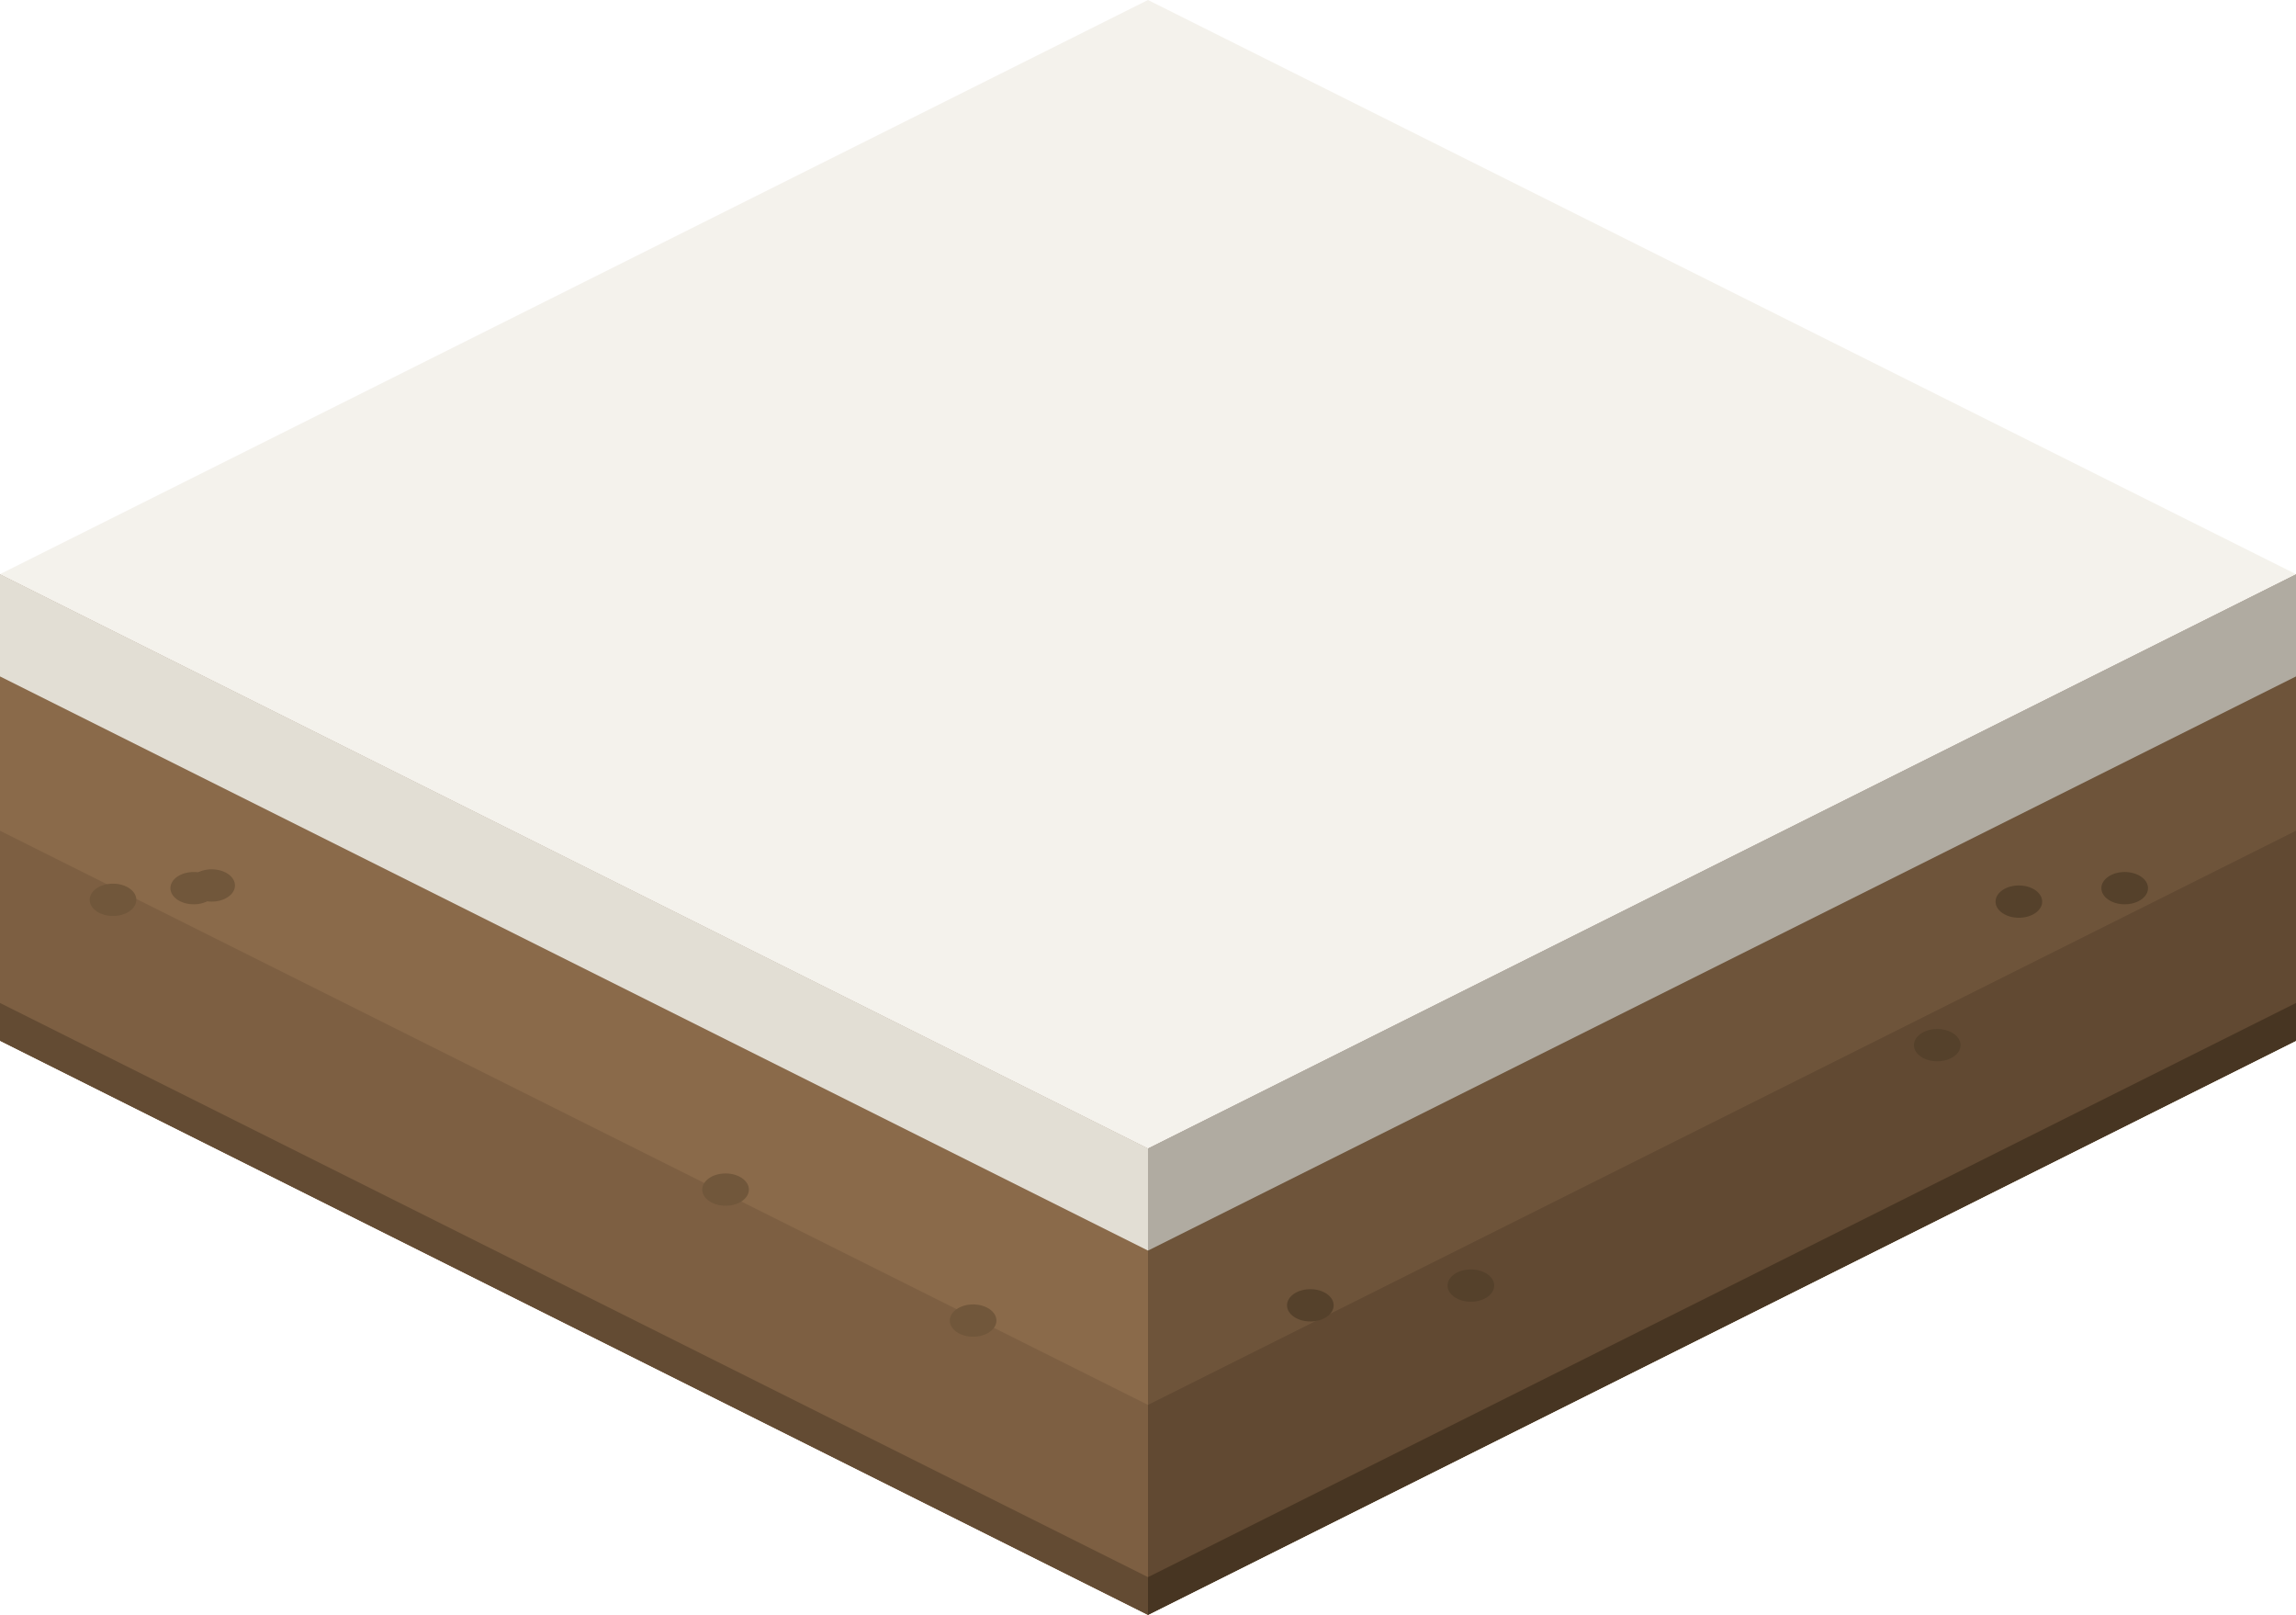
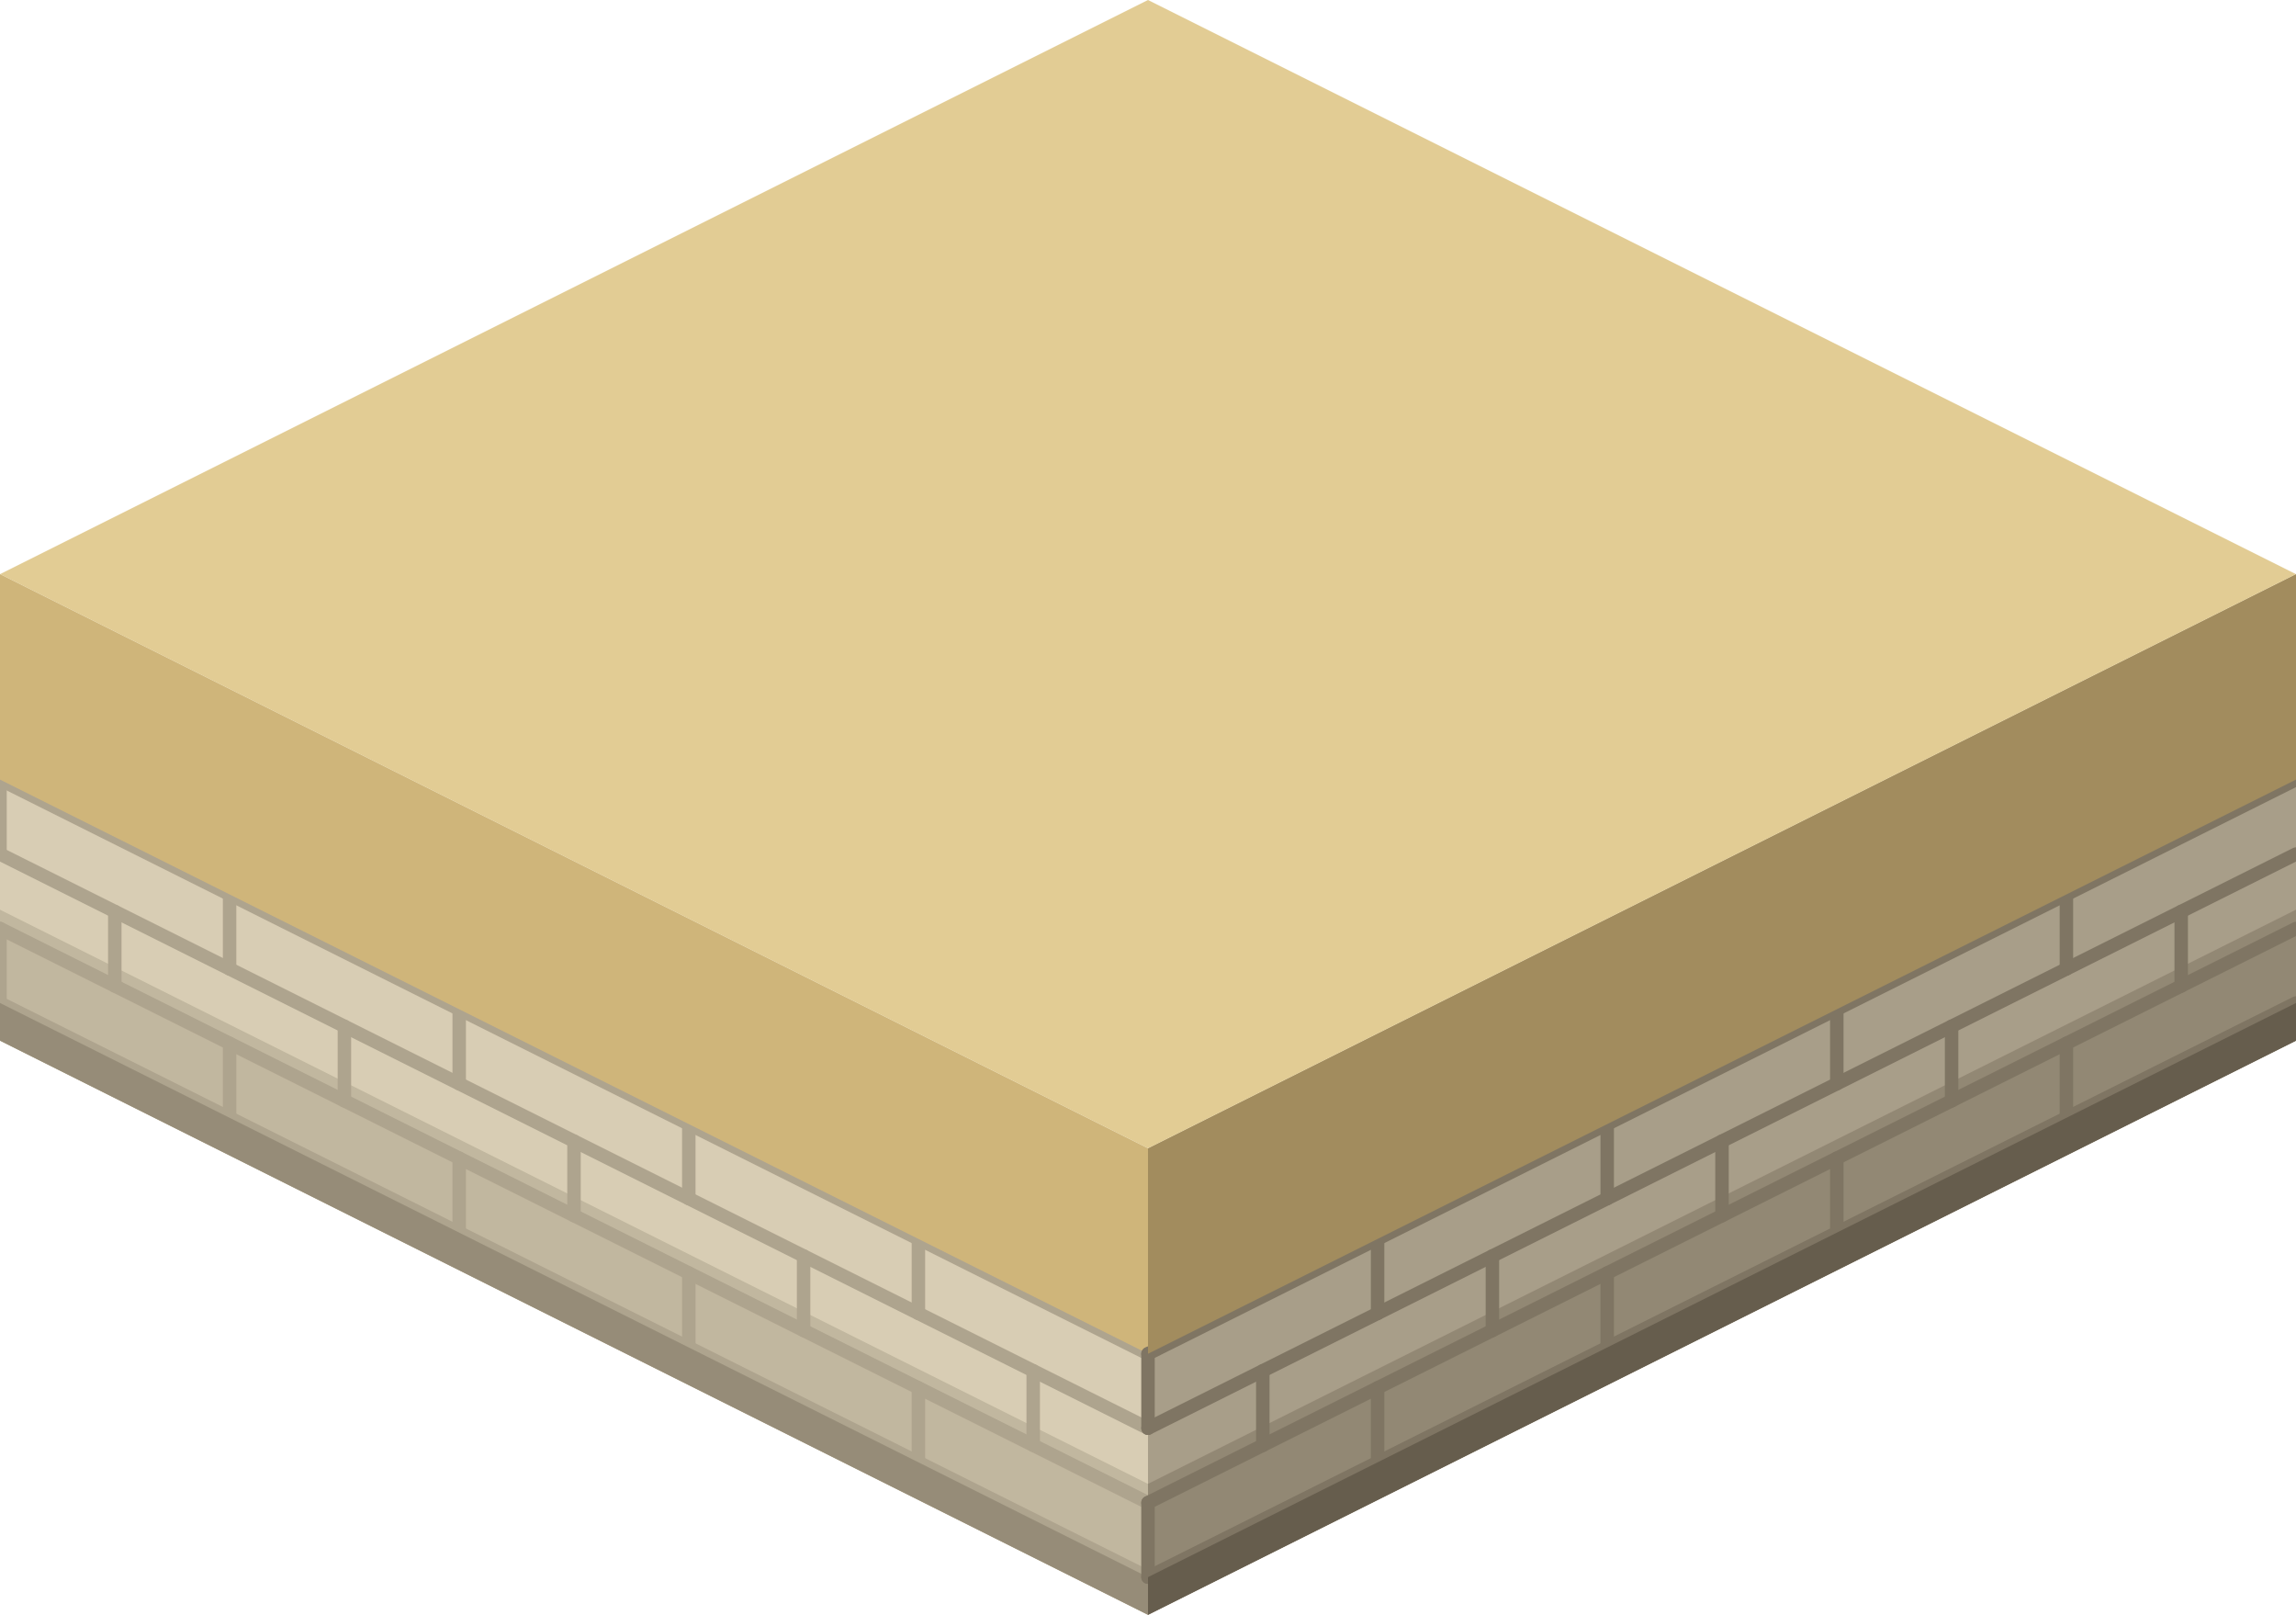
<svg xmlns="http://www.w3.org/2000/svg" viewBox="0 0 256 180" width="256" height="180">
  <defs>
    <clipPath id="d">
      <polygon points="128,0 256,64 128,128 0,64" />
    </clipPath>
    <clipPath id="w0">
      <polygon points="0,64 128,128 128,180 0,116" />
    </clipPath>
    <clipPath id="w1">
      <polygon points="128,128 256,64 256,116 128,180" />
    </clipPath>
    <linearGradient id="fade" x1="0" y1="0" x2="0" y2="1">
      <stop offset="0.55" stop-color="#000" stop-opacity="0" />
      <stop offset="1" stop-color="#0b2030" stop-opacity="0.35" />
    </linearGradient>
    <linearGradient id="sun" x1="0" y1="0" x2="1" y2="1">
      <stop offset="0" stop-color="#fff" stop-opacity="0.18" />
      <stop offset="0.6" stop-color="#fff" stop-opacity="0" />
      <stop offset="1" stop-color="#000" stop-opacity="0.08" />
    </linearGradient>
  </defs>
-   <polygon points="0,64 128,128 128,180 0,116" fill="#8a6a4a" />
-   <polygon points="0,92.6 128,156.6 128,180 0,116" fill="#7d5f42" />
-   <polygon points="0,64 128,128 128,139.4 0,75.4" fill="#e2ded4" />
-   <polygon points="0,111.8 128,175.8 128,180 0,116" fill="#634b33" />
-   <ellipse cx="23.6" cy="98.7" rx="2.6" ry="1.8" fill="#71573b" />
-   <ellipse cx="12.6" cy="100.3" rx="2.6" ry="1.8" fill="#71573b" />
-   <ellipse cx="108.5" cy="147.2" rx="2.6" ry="1.8" fill="#71573b" />
-   <ellipse cx="21.6" cy="99" rx="2.6" ry="1.8" fill="#71573b" />
-   <ellipse cx="80.9" cy="132.6" rx="2.6" ry="1.8" fill="#71573b" />
-   <polygon points="128,128 256,64 256,116 128,180" fill="#6e543a" />
-   <polygon points="128,156.6 256,92.6 256,116 128,180" fill="#614932" />
-   <polygon points="128,128 256,64 256,75.4 128,139.4" fill="#b0aba1" />
-   <polygon points="128,175.8 256,111.8 256,116 128,180" fill="#473522" />
-   <ellipse cx="216" cy="116.5" rx="2.6" ry="1.8" fill="#55412b" />
-   <ellipse cx="225.1" cy="100.5" rx="2.6" ry="1.8" fill="#55412b" />
-   <ellipse cx="146.1" cy="145.5" rx="2.6" ry="1.8" fill="#55412b" />
-   <ellipse cx="164" cy="143.3" rx="2.6" ry="1.8" fill="#55412b" />
-   <ellipse cx="236.9" cy="99" rx="2.6" ry="1.8" fill="#55412b" />
-   <polygon points="128,0 256,64 128,128 0,64" fill="#f4f2ec" />
+   <polygon points="0,64 128,128 128,180 0,116" fill="#d8cdb4" />
+   <polygon points="0,101.4 128,165.4 128,180 0,116" fill="#c1b79f" />
+   <polyline points="0,86.9 128,150.9" fill="none" stroke="#aea48e" stroke-width="1.5" stroke-linecap="round" />
+   <polyline points="0,86.9 0,95.2" fill="none" stroke="#aea48e" stroke-width="1.5" stroke-linecap="round" />
+   <polyline points="25.6,99.7 25.6,108" fill="none" stroke="#aea48e" stroke-width="1.5" stroke-linecap="round" />
+   <polyline points="51.2,112.5 51.2,120.8" fill="none" stroke="#aea48e" stroke-width="1.5" stroke-linecap="round" />
+   <polyline points="76.8,125.3 76.8,133.6" fill="none" stroke="#aea48e" stroke-width="1.5" stroke-linecap="round" />
+   <polyline points="102.4,138.1 102.4,146.4" fill="none" stroke="#aea48e" stroke-width="1.5" stroke-linecap="round" />
+   <polyline points="0,95.2 128,159.2" fill="none" stroke="#aea48e" stroke-width="1.5" stroke-linecap="round" />
+   <polyline points="12.8,101.6 12.8,109.9" fill="none" stroke="#aea48e" stroke-width="1.5" stroke-linecap="round" />
+   <polyline points="38.4,114.4 38.4,122.7" fill="none" stroke="#aea48e" stroke-width="1.5" stroke-linecap="round" />
+   <polyline points="64,127.2 64,135.5" fill="none" stroke="#aea48e" stroke-width="1.5" stroke-linecap="round" />
+   <polyline points="89.6,140 89.6,148.3" fill="none" stroke="#aea48e" stroke-width="1.5" stroke-linecap="round" />
+   <polyline points="115.2,152.8 115.2,161.1" fill="none" stroke="#aea48e" stroke-width="1.5" stroke-linecap="round" />
+   <polyline points="0,103.5 128,167.5" fill="none" stroke="#aea48e" stroke-width="1.5" stroke-linecap="round" />
+   <polyline points="0,103.5 0,111.8" fill="none" stroke="#aea48e" stroke-width="1.5" stroke-linecap="round" />
+   <polyline points="25.6,116.3 25.6,124.6" fill="none" stroke="#aea48e" stroke-width="1.5" stroke-linecap="round" />
+   <polyline points="51.2,129.1 51.2,137.4" fill="none" stroke="#aea48e" stroke-width="1.5" stroke-linecap="round" />
+   <polyline points="76.8,141.9 76.8,150.2" fill="none" stroke="#aea48e" stroke-width="1.5" stroke-linecap="round" />
+   <polyline points="102.4,154.7 102.4,163" fill="none" stroke="#aea48e" stroke-width="1.5" stroke-linecap="round" />
+   <polyline points="0,111.8 128,175.8" fill="none" stroke="#aea48e" stroke-width="1.5" stroke-linecap="round" />
+   <polygon points="0,64 128,128 128,150.9 0,86.9" fill="#cfb57a" />
+   <polygon points="0,111.8 128,175.8 128,180 0,116" fill="#968c78" />
+   <polygon points="128,128 256,64 256,116 128,180" fill="#a89e89" />
+   <polygon points="128,165.4 256,101.4 256,116 128,180" fill="#928874" />
+   <polyline points="128,150.9 256,86.9" fill="none" stroke="#7f7563" stroke-width="1.5" stroke-linecap="round" />
+   <polyline points="128,150.9 128,159.2" fill="none" stroke="#7f7563" stroke-width="1.5" stroke-linecap="round" />
+   <polyline points="153.6,138.1 153.6,146.4" fill="none" stroke="#7f7563" stroke-width="1.5" stroke-linecap="round" />
+   <polyline points="179.2,125.3 179.2,133.6" fill="none" stroke="#7f7563" stroke-width="1.5" stroke-linecap="round" />
+   <polyline points="204.8,112.5 204.8,120.8" fill="none" stroke="#7f7563" stroke-width="1.5" stroke-linecap="round" />
+   <polyline points="230.4,99.7 230.4,108" fill="none" stroke="#7f7563" stroke-width="1.5" stroke-linecap="round" />
+   <polyline points="128,159.2 256,95.2" fill="none" stroke="#7f7563" stroke-width="1.5" stroke-linecap="round" />
+   <polyline points="140.8,152.8 140.8,161.1" fill="none" stroke="#7f7563" stroke-width="1.5" stroke-linecap="round" />
+   <polyline points="166.4,140 166.4,148.3" fill="none" stroke="#7f7563" stroke-width="1.5" stroke-linecap="round" />
+   <polyline points="192,127.2 192,135.5" fill="none" stroke="#7f7563" stroke-width="1.5" stroke-linecap="round" />
+   <polyline points="217.6,114.4 217.6,122.7" fill="none" stroke="#7f7563" stroke-width="1.5" stroke-linecap="round" />
+   <polyline points="243.2,101.6 243.2,109.9" fill="none" stroke="#7f7563" stroke-width="1.5" stroke-linecap="round" />
+   <polyline points="128,167.5 256,103.5" fill="none" stroke="#7f7563" stroke-width="1.5" stroke-linecap="round" />
+   <polyline points="128,167.5 128,175.8" fill="none" stroke="#7f7563" stroke-width="1.5" stroke-linecap="round" />
+   <polyline points="153.6,154.7 153.6,163" fill="none" stroke="#7f7563" stroke-width="1.5" stroke-linecap="round" />
+   <polyline points="179.2,141.9 179.2,150.2" fill="none" stroke="#7f7563" stroke-width="1.5" stroke-linecap="round" />
+   <polyline points="204.8,129.1 204.8,137.4" fill="none" stroke="#7f7563" stroke-width="1.5" stroke-linecap="round" />
+   <polyline points="230.4,116.3 230.4,124.6" fill="none" stroke="#7f7563" stroke-width="1.5" stroke-linecap="round" />
+   <polyline points="128,175.8 256,111.8" fill="none" stroke="#7f7563" stroke-width="1.5" stroke-linecap="round" />
+   <polygon points="128,128 256,64 256,86.9 128,150.9" fill="#a28c5e" />
+   <polygon points="128,175.8 256,111.8 256,116 128,180" fill="#665d4d" />
+   <polygon points="128,0 256,64 128,128 0,64" fill="#e2cc94" />
  <g clip-path="url(#d)">
</g>
</svg>
